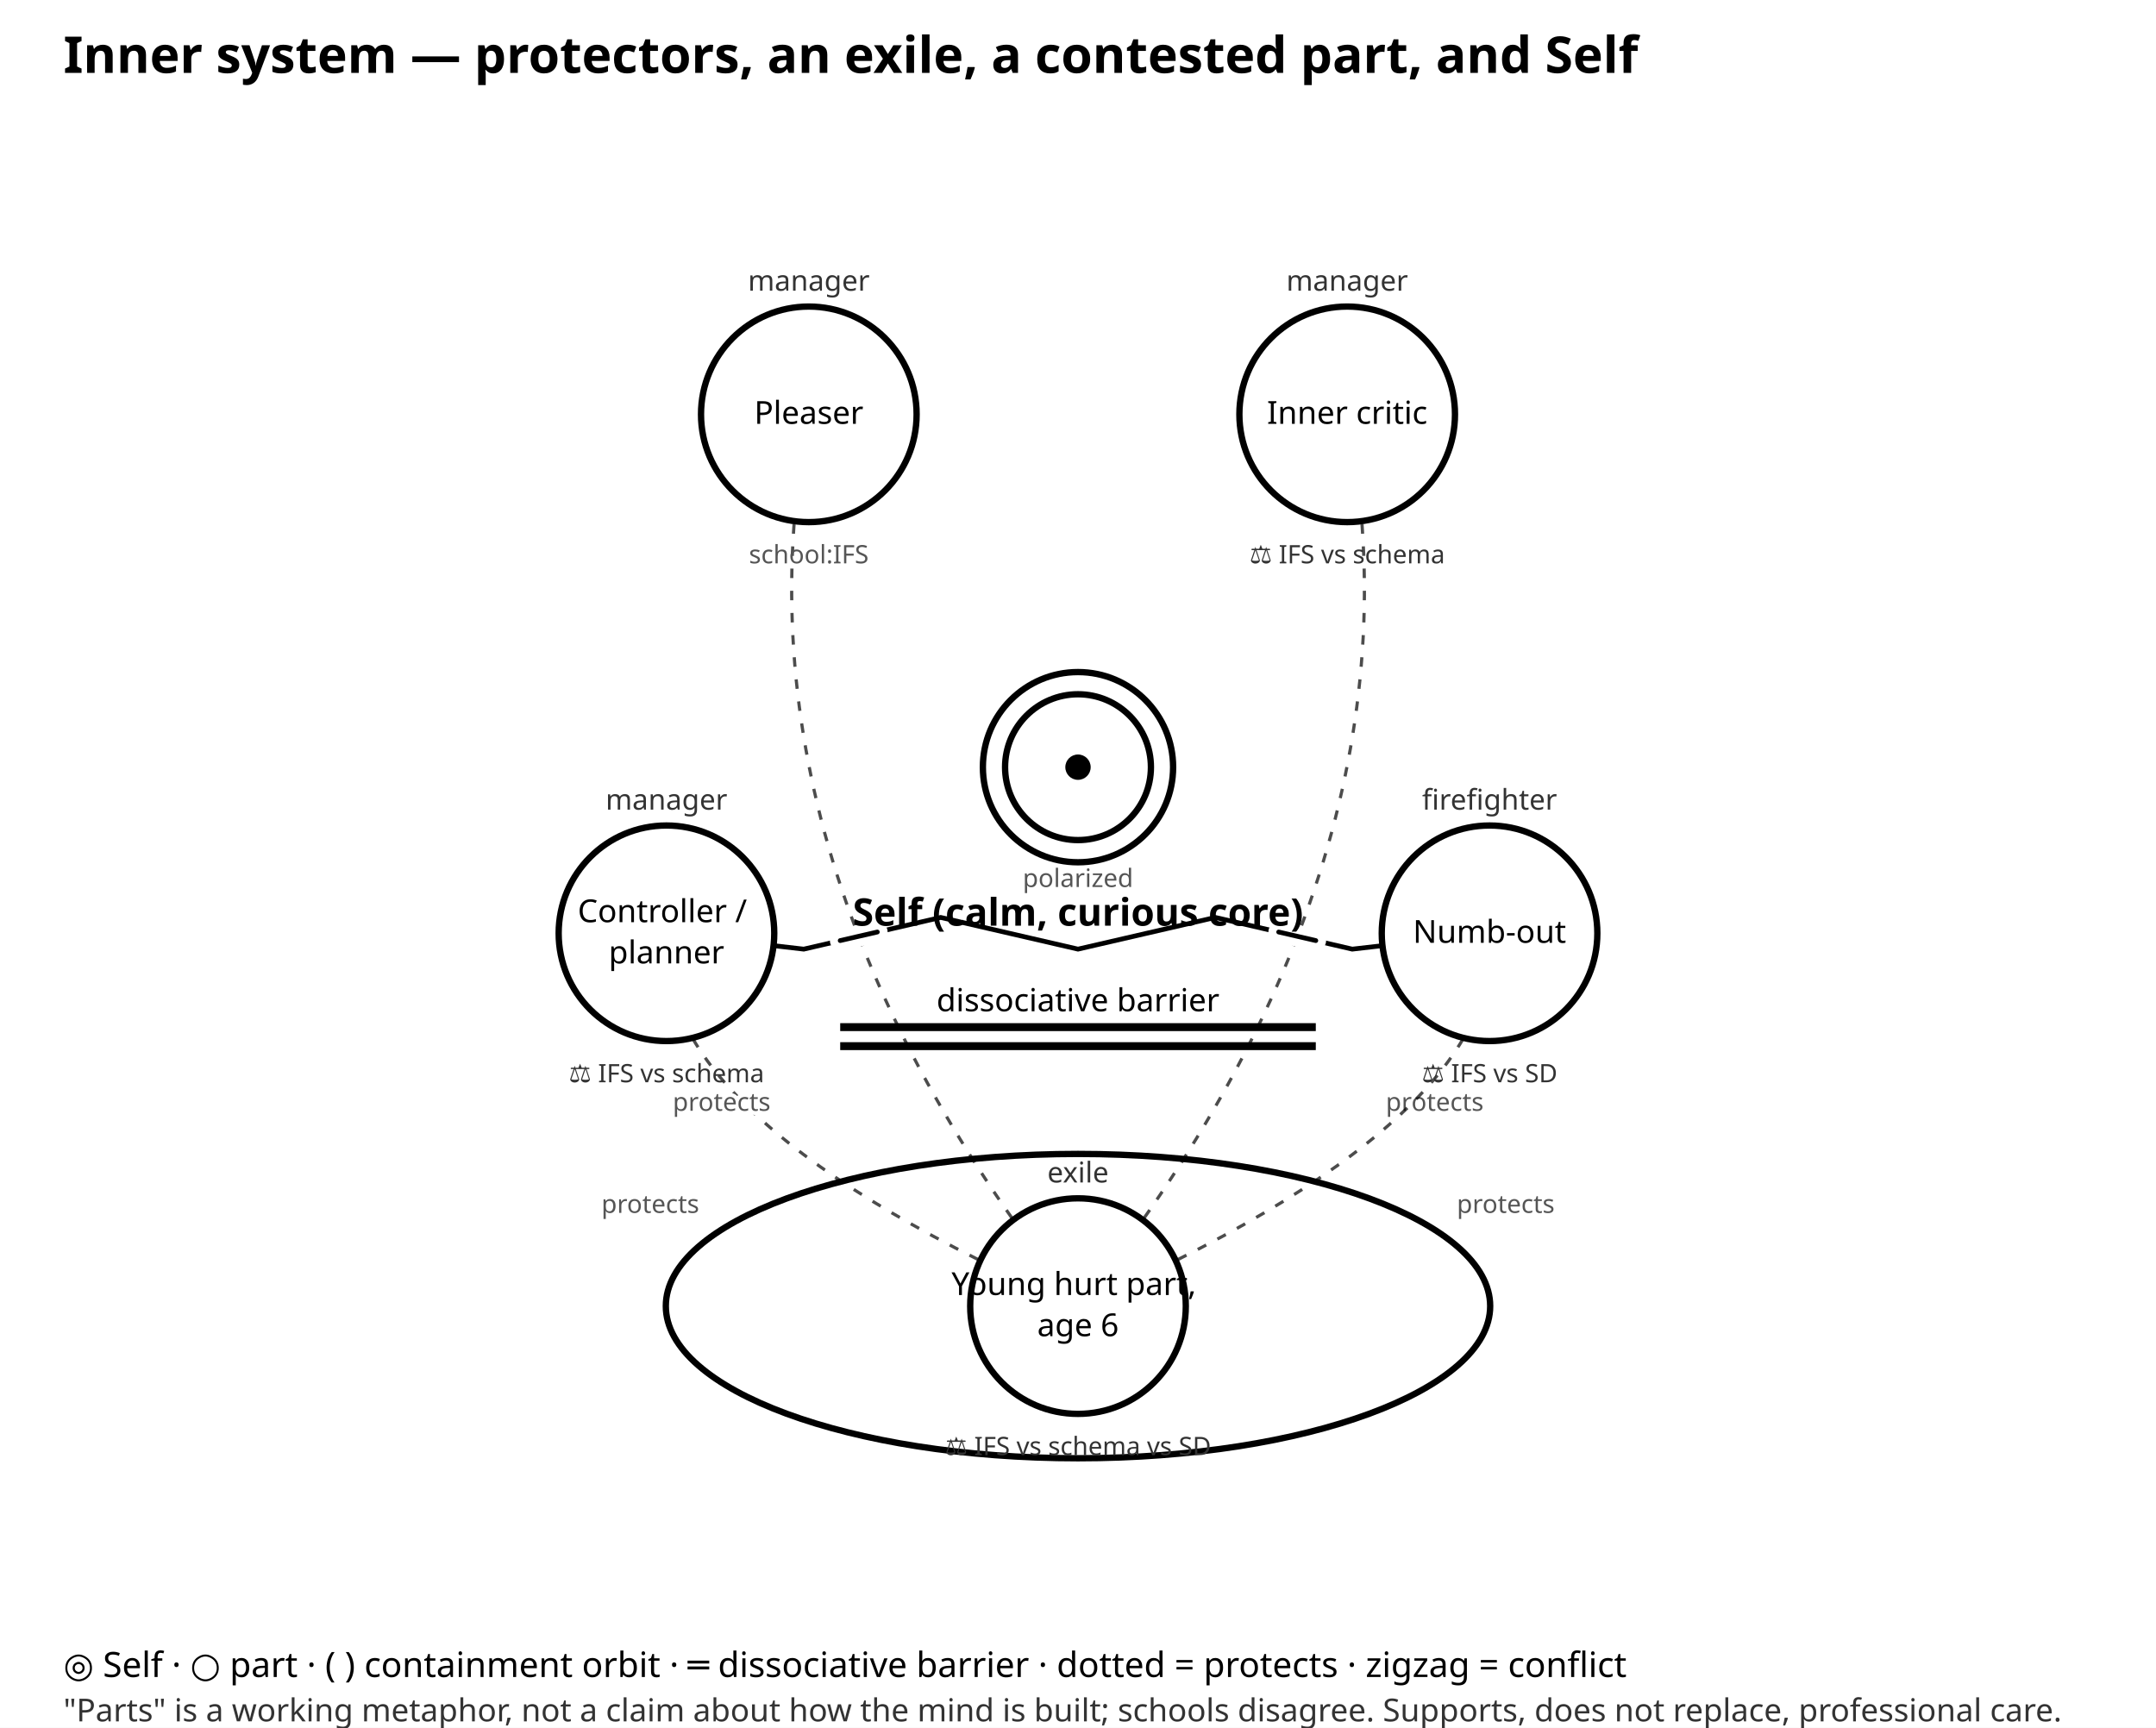
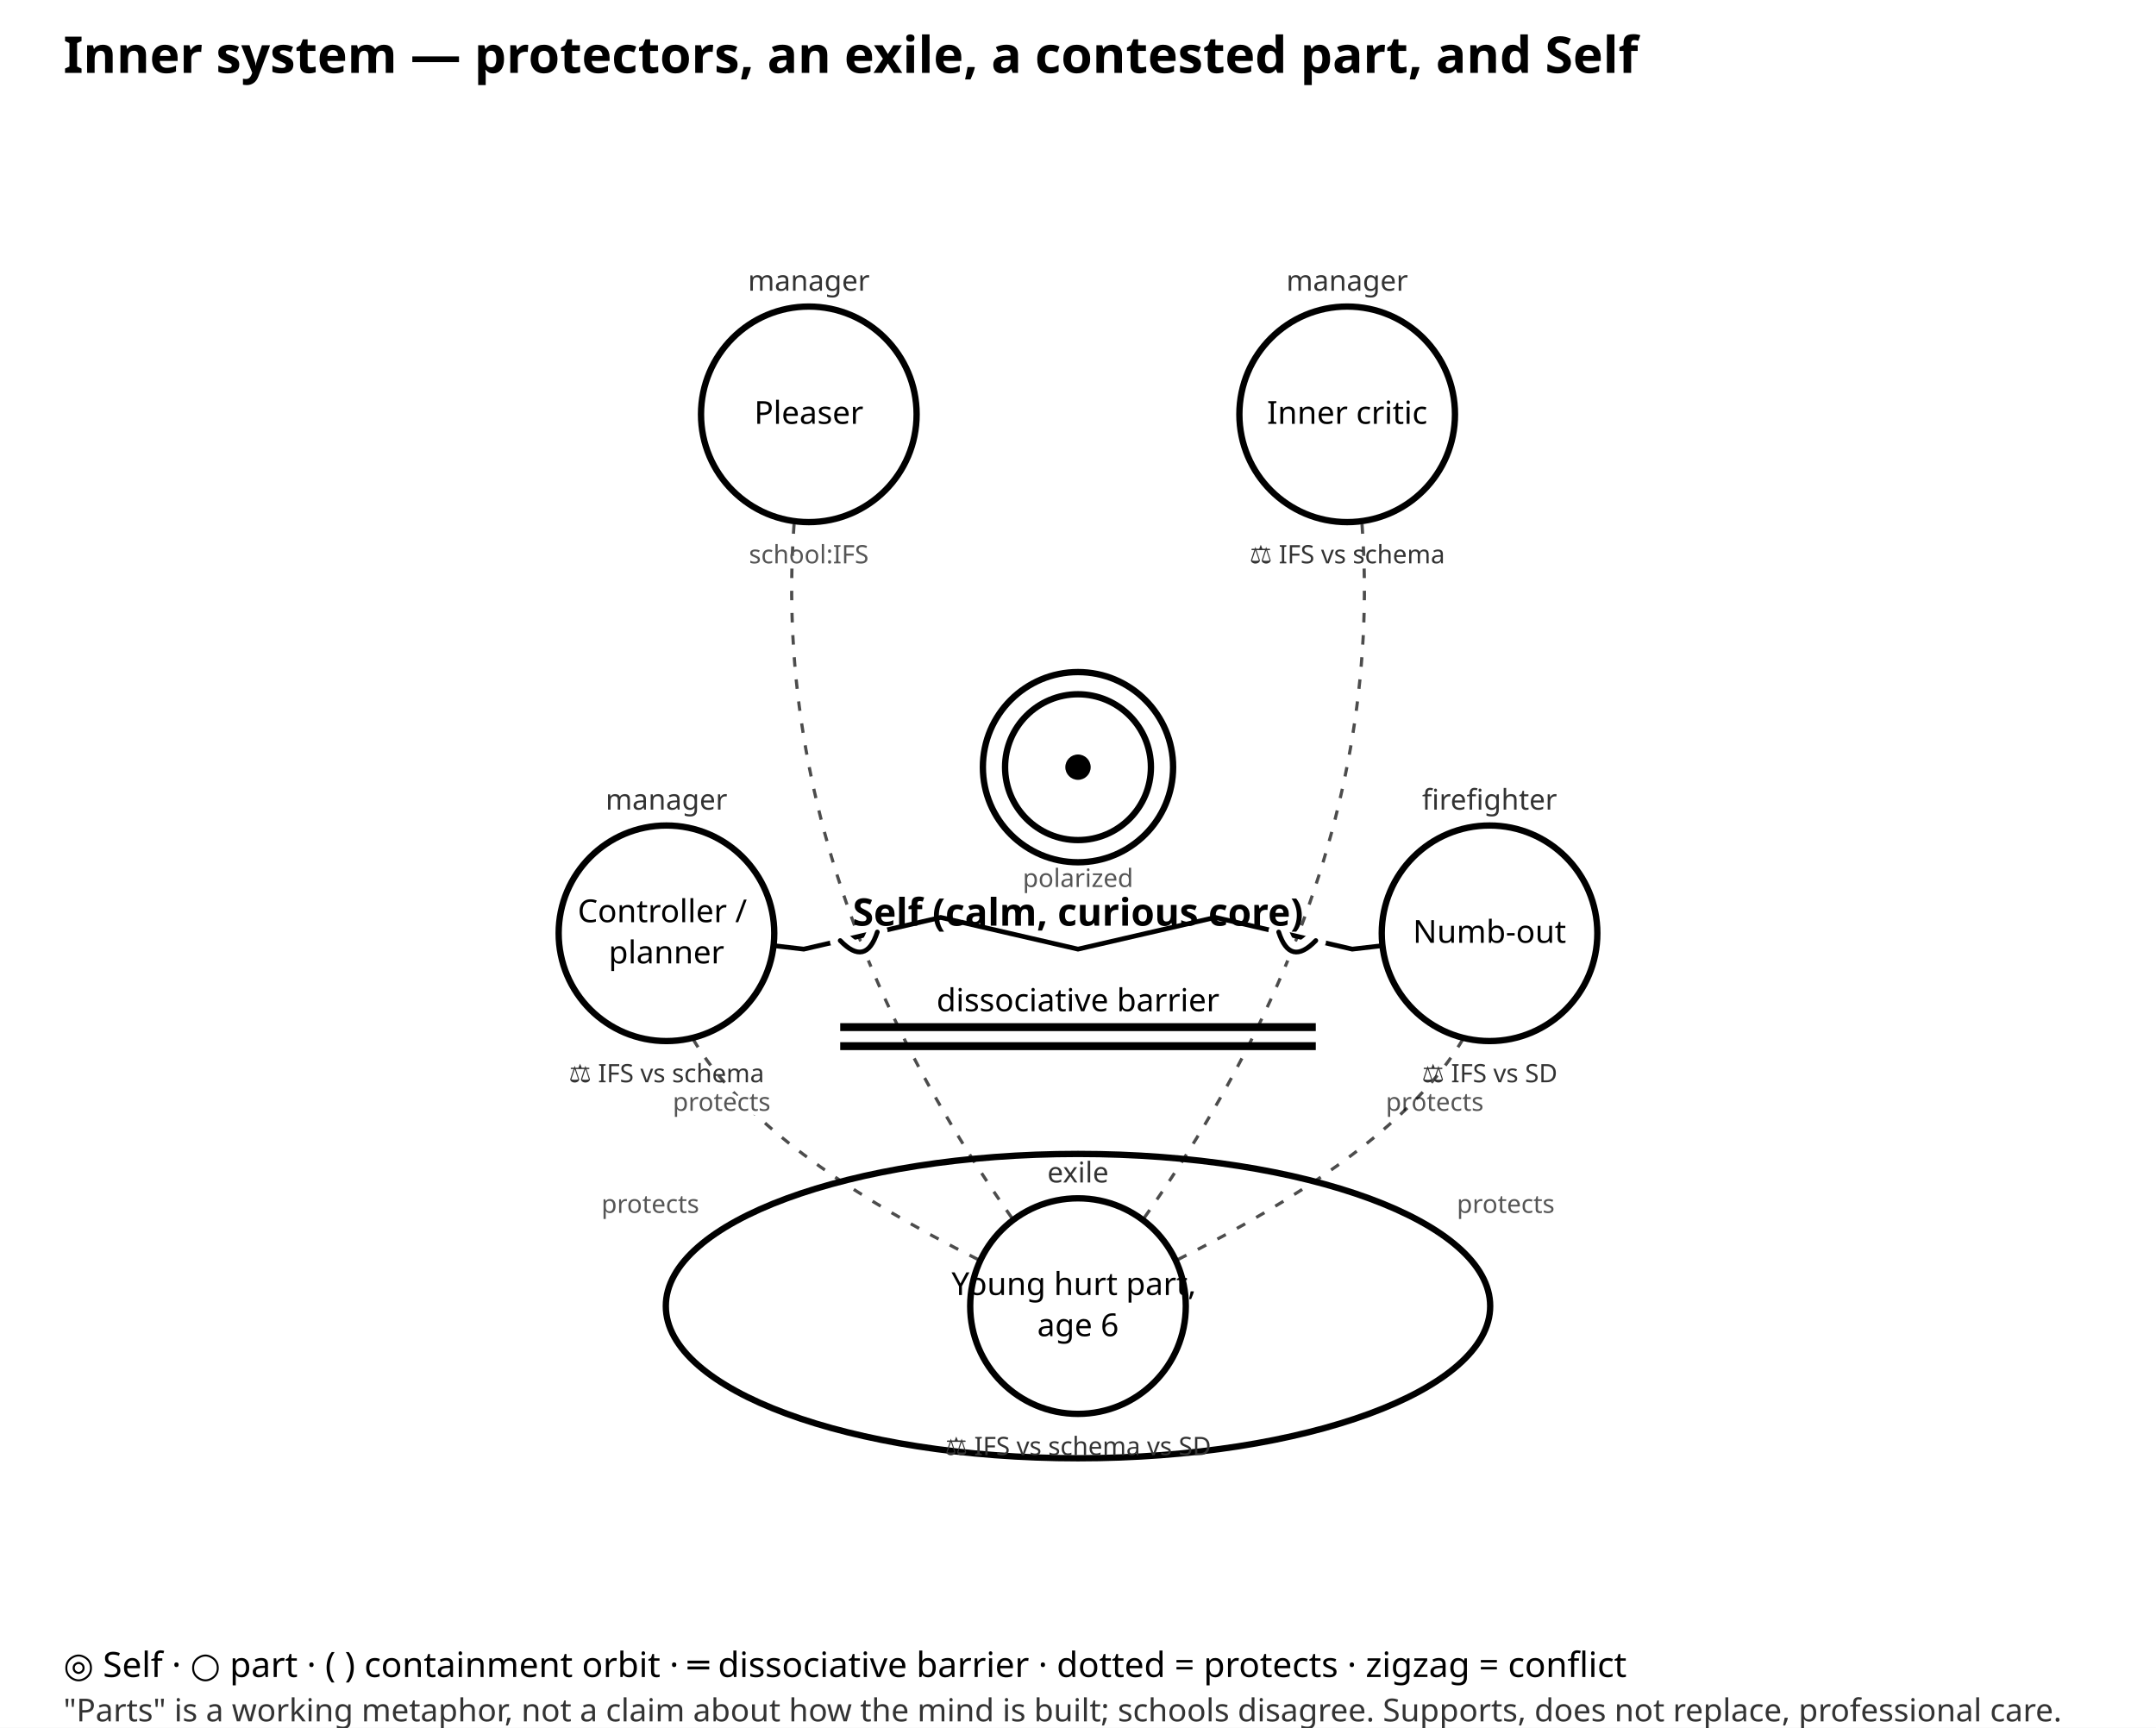
<svg xmlns="http://www.w3.org/2000/svg" viewBox="0 0 680 545" role="img" aria-label="Parts map: Inner system — protectors, an exile, a contested part, and Self. Self at the centre. Protectors around it: Controller / planner (manager), Pleaser (manager), Inner critic (manager), Numb-out (firefighter). Exile(s): Young hurt part, age 6, behind a dissociative barrier from Self. Protectors guard the exile. Origins disagree on: Controller / planner (claimed by IFS and schema); Inner critic (claimed by IFS and schema); Numb-out (claimed by IFS and SD); Young hurt part, age 6 (claimed by IFS and schema and SD) — both claims are shown, not merged.">
  <rect x="0" y="0" width="680" height="545" fill="#fff" />
  <text x="20" y="23" font-family="sans-serif" font-size="16" font-weight="700">Inner system — protectors, an exile, a contested part, and Self</text>
  <ellipse data-el="band:containment" cx="340" cy="412" rx="130" ry="48" fill="none" stroke="#000" stroke-width="2" />
  <path data-el="edge:c1" d="M 210.2,294.4 Q 205.1,353.2 340,412" fill="none" stroke="#000" stroke-width="1" stroke-dasharray="3 4" opacity="0.7" />
  <text data-el="edgelabel:c1" x="205.1" y="382.6" font-family="sans-serif" font-size="8" text-anchor="middle" fill="#555" stroke="#fff" stroke-width="2.5" paint-order="stroke">protects</text>
  <path data-el="edge:c2" d="M 255.1,130.7 Q 227.6,271.4 340,412" fill="none" stroke="#000" stroke-width="1" stroke-dasharray="3 4" opacity="0.7" />
  <text data-el="edgelabel:c2" x="227.6" y="350.4" font-family="sans-serif" font-size="8" text-anchor="middle" fill="#555" stroke="#fff" stroke-width="2.5" paint-order="stroke">protects</text>
  <path data-el="edge:c3" d="M 424.9,130.7 Q 452.5,271.4 340,412" fill="none" stroke="#000" stroke-width="1" stroke-dasharray="3 4" opacity="0.7" />
  <text data-el="edgelabel:c3" x="452.5" y="350.4" font-family="sans-serif" font-size="8" text-anchor="middle" fill="#555" stroke="#fff" stroke-width="2.5" paint-order="stroke">protects</text>
  <path data-el="edge:c4" d="M 469.8,294.4 Q 474.9,353.2 340,412" fill="none" stroke="#000" stroke-width="1" stroke-dasharray="3 4" opacity="0.7" />
  <text data-el="edgelabel:c4" x="474.9" y="382.6" font-family="sans-serif" font-size="8" text-anchor="middle" fill="#555" stroke="#fff" stroke-width="2.5" paint-order="stroke">protects</text>
  <path data-el="edge:pol" d="M 210.2,294.4 L 253.5,299.4 L 296.7,289.4 L 340,299.4 L 383.3,289.4 L 426.5,299.4 L 469.8,294.4" fill="none" stroke="#000" stroke-width="1.5" />
  <text data-el="edgelabel:pol" x="340" y="279.8" font-family="sans-serif" font-size="8" text-anchor="middle" fill="#555" stroke="#fff" stroke-width="2.5" paint-order="stroke">polarized</text>
-   <line x1="265" y1="296.7" x2="276.7" y2="294" stroke="#fff" stroke-width="6.5" stroke-linecap="round" />
-   <line x1="265" y1="296.7" x2="276.7" y2="294" stroke="#000" stroke-width="1.5" stroke-linecap="round" />
-   <line x1="403.3" y1="294" x2="415" y2="296.7" stroke="#fff" stroke-width="6.5" stroke-linecap="round" />
-   <line x1="403.3" y1="294" x2="415" y2="296.7" stroke="#000" stroke-width="1.5" stroke-linecap="round" />
+   <path d="M 265,296.7 Q 273.1,305.1 276.7,294" fill="none" stroke="#fff" stroke-width="6.5" stroke-linecap="round" />
+   <path d="M 265,296.7 Q 273.1,305.1 276.7,294" fill="none" stroke="#000" stroke-width="1.5" stroke-linecap="round" />
+   <path d="M 403.3,294 Q 406.9,305.1 415,296.7" fill="none" stroke="#fff" stroke-width="6.5" stroke-linecap="round" />
+   <path d="M 403.3,294 Q 406.9,305.1 415,296.7" fill="none" stroke="#000" stroke-width="1.5" stroke-linecap="round" />
  <line x1="265" y1="324" x2="415" y2="324" stroke="#000" stroke-width="2.5" />
  <line x1="265" y1="330" x2="415" y2="330" stroke="#000" stroke-width="2.5" />
  <text x="340" y="319" font-family="sans-serif" font-size="10" text-anchor="middle">dissociative barrier</text>
  <circle data-el="node:self" cx="340" cy="242" r="30" fill="#fff" stroke="#000" stroke-width="2" />
  <circle cx="340" cy="242" r="23" fill="none" stroke="#000" stroke-width="2" />
  <circle cx="340" cy="242" r="4" fill="#000" />
  <text data-el="nodelabel:self" x="340" y="292" font-family="sans-serif" font-size="12" font-weight="700" text-anchor="middle">Self (calm, curious core)</text>
  <text data-el="nodelabel:controller" x="210.2" y="255.4" font-family="sans-serif" font-size="9" text-anchor="middle" fill="#333">manager</text>
  <circle data-el="node:controller" cx="210.2" cy="294.4" r="34" fill="#fff" stroke="#000" stroke-width="2" />
  <text text-anchor="middle" font-family="sans-serif" font-size="10" data-el="nodelabel:controller">
    <tspan x="210.2" y="290.9">Controller /</tspan>
    <tspan x="210.2" y="303.9">planner</tspan>
  </text>
  <text x="210.2" y="341.4" font-family="sans-serif" font-size="8" text-anchor="middle" fill="#333" data-el="nodelabel:controller">⚖ IFS vs schema</text>
  <text data-el="nodelabel:pleaser" x="255.1" y="91.7" font-family="sans-serif" font-size="9" text-anchor="middle" fill="#333">manager</text>
  <circle data-el="node:pleaser" cx="255.1" cy="130.7" r="34" fill="#fff" stroke="#000" stroke-width="2" />
  <text x="255.1" y="133.7" font-family="sans-serif" font-size="10" text-anchor="middle" data-el="nodelabel:pleaser">Pleaser</text>
  <text data-el="nodelabel:pleaser" x="255.1" y="177.7" font-family="sans-serif" font-size="8" text-anchor="middle" fill="#555">school:IFS</text>
  <text data-el="nodelabel:critic" x="424.9" y="91.7" font-family="sans-serif" font-size="9" text-anchor="middle" fill="#333">manager</text>
  <circle data-el="node:critic" cx="424.9" cy="130.7" r="34" fill="#fff" stroke="#000" stroke-width="2" />
  <text x="424.9" y="133.7" font-family="sans-serif" font-size="10" text-anchor="middle" data-el="nodelabel:critic">Inner critic</text>
  <text x="424.9" y="177.7" font-family="sans-serif" font-size="8" text-anchor="middle" fill="#333" data-el="nodelabel:critic">⚖ IFS vs schema</text>
  <text data-el="nodelabel:numbout" x="469.8" y="255.4" font-family="sans-serif" font-size="9" text-anchor="middle" fill="#333">firefighter</text>
  <circle data-el="node:numbout" cx="469.8" cy="294.4" r="34" fill="#fff" stroke="#000" stroke-width="2" />
  <text x="469.8" y="297.4" font-family="sans-serif" font-size="10" text-anchor="middle" data-el="nodelabel:numbout">Numb-out</text>
  <text x="469.8" y="341.4" font-family="sans-serif" font-size="8" text-anchor="middle" fill="#333" data-el="nodelabel:numbout">⚖ IFS vs SD</text>
  <text data-el="nodelabel:exile" x="340" y="373" font-family="sans-serif" font-size="9" text-anchor="middle" fill="#333">exile</text>
  <circle data-el="node:exile" cx="340" cy="412" r="34" fill="#fff" stroke="#000" stroke-width="2" />
  <text text-anchor="middle" font-family="sans-serif" font-size="10" data-el="nodelabel:exile">
    <tspan x="340" y="408.5">Young hurt part,</tspan>
    <tspan x="340" y="421.5">age 6</tspan>
  </text>
  <text x="340" y="459" font-family="sans-serif" font-size="8" text-anchor="middle" fill="#333" data-el="nodelabel:exile">⚖ IFS vs schema vs SD</text>
  <text x="20" y="529" font-family="sans-serif" font-size="11" textLength="640" lengthAdjust="spacingAndGlyphs">◎ Self · ○ part · ( ) containment orbit · ═ dissociative barrier · dotted = protects · zigzag = conflict</text>
  <text x="20" y="543" font-family="sans-serif" font-size="10" fill="#333" textLength="640" lengthAdjust="spacingAndGlyphs">"Parts" is a working metaphor, not a claim about how the mind is built; schools disagree. Supports, does not replace, professional care.</text>
</svg>
